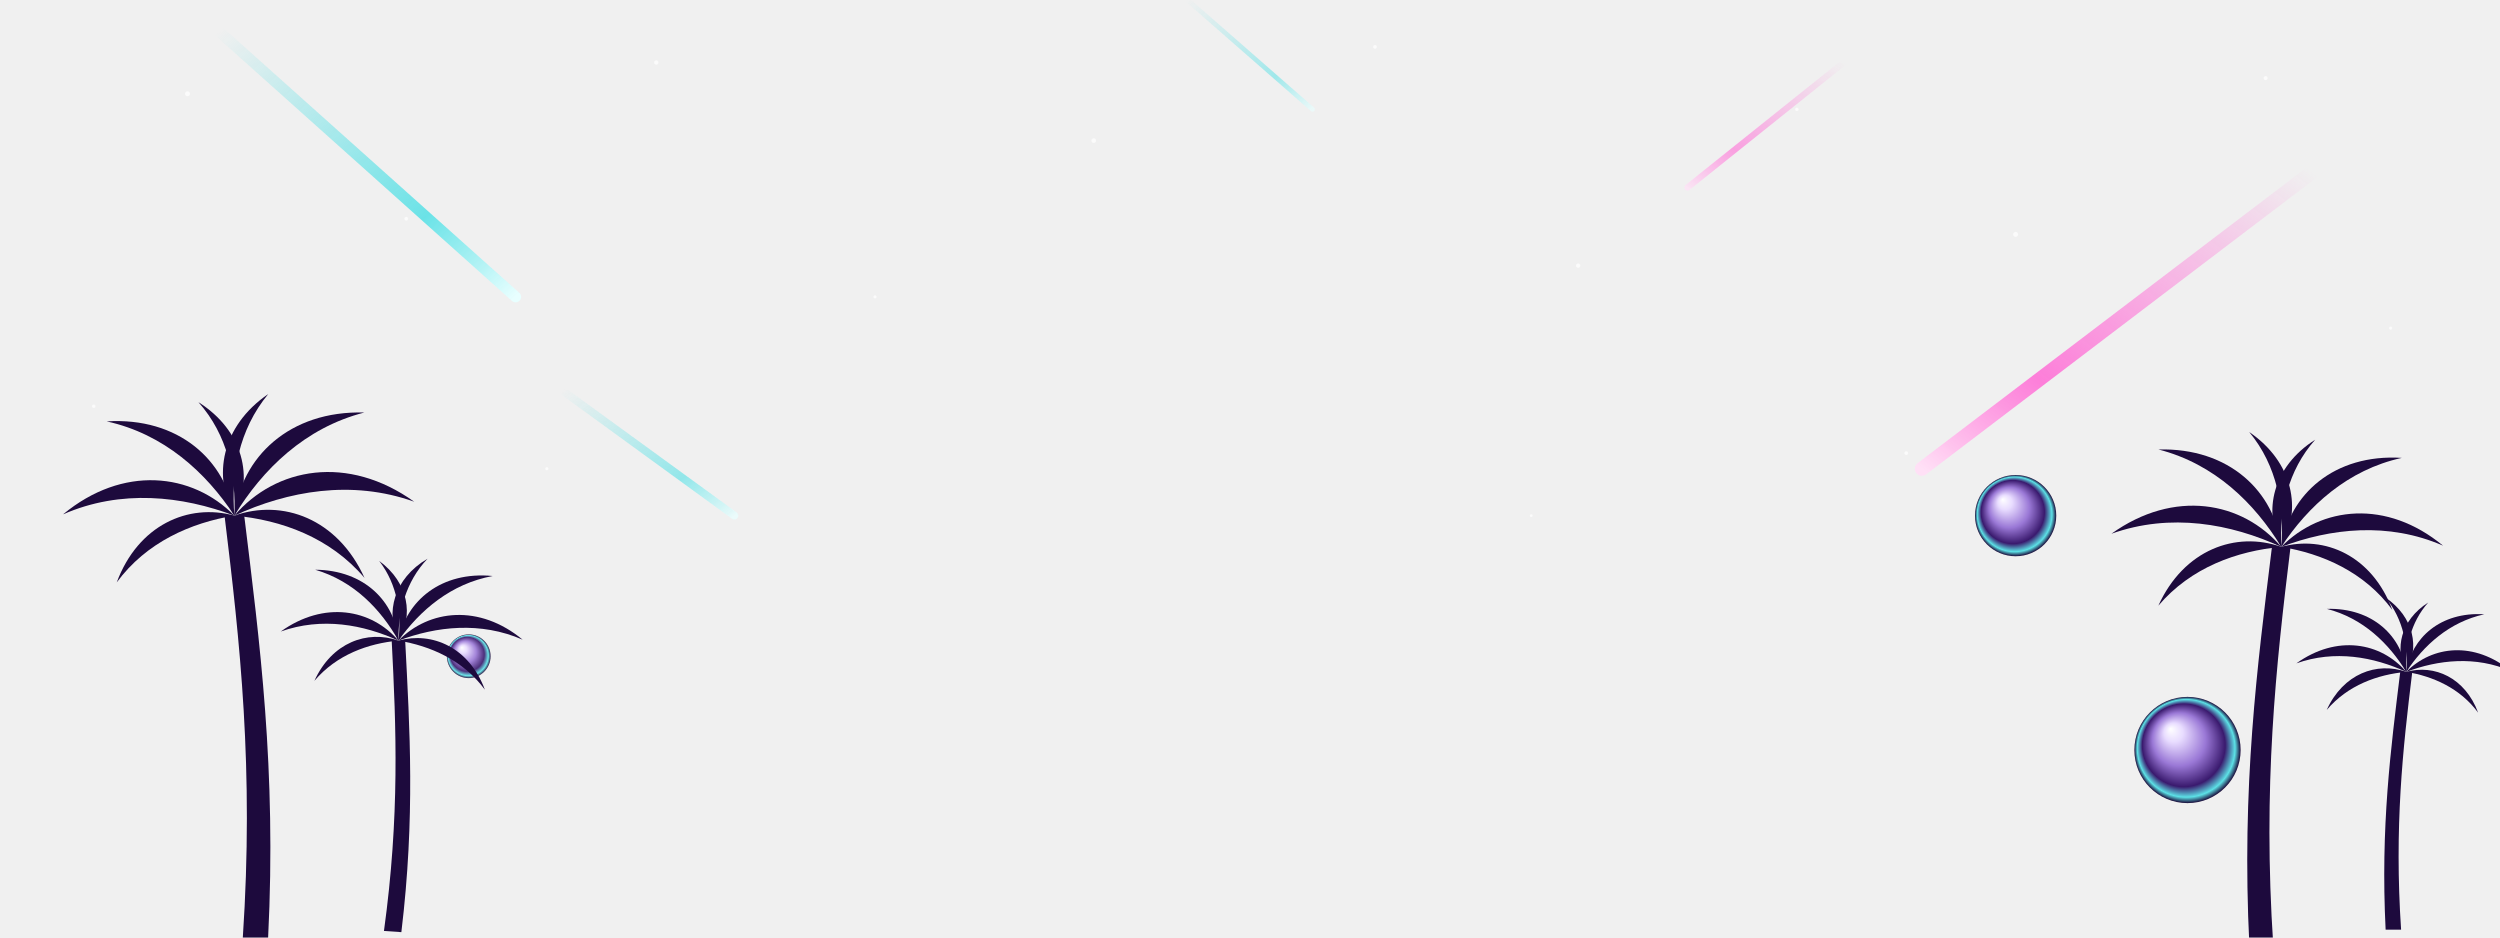
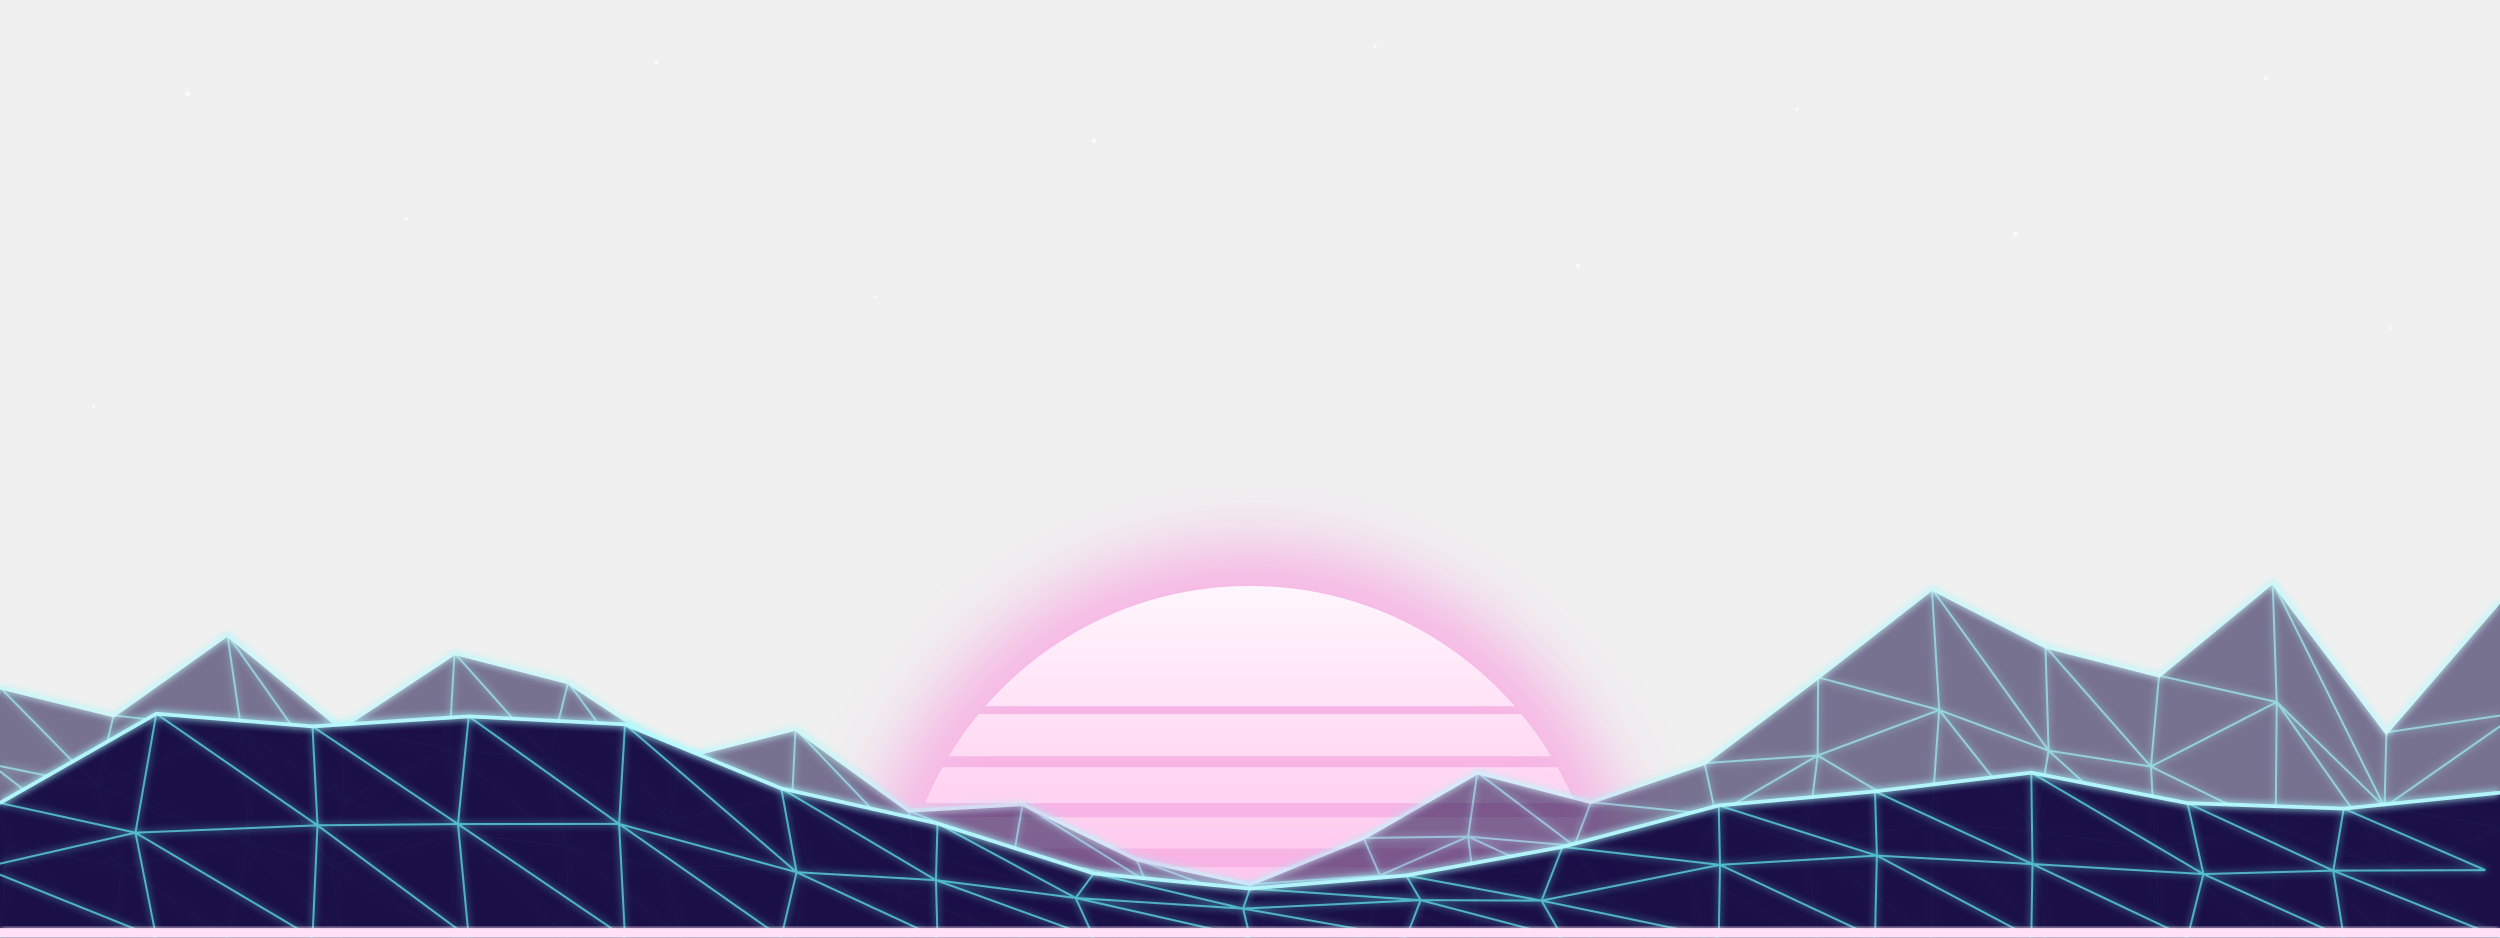
<svg xmlns="http://www.w3.org/2000/svg" viewBox="0 0 1600 600" preserveAspectRatio="xMidYMax slice">
  <defs>
-     <radialGradient id="chrome" cx="0.5" cy="0.5" r="0.5" fx="0.34" fy="0.3">
-       <stop offset="0" stop-color="#ffffff" />
-       <stop offset="0.18" stop-color="#e8dcff" />
-       <stop offset="0.5" stop-color="#9a78d6" />
-       <stop offset="0.78" stop-color="#3a1a6e" />
-       <stop offset="0.92" stop-color="#5ce1e6" />
-       <stop offset="1" stop-color="#1b0b3a" />
-     </radialGradient>
-     <linearGradient id="streakCyan" x1="0" y1="0" x2="1" y2="1">
-       <stop offset="0" stop-color="#5ce1e6" stop-opacity="0" />
-       <stop offset="0.7" stop-color="#5ce1e6" stop-opacity="0.9" />
-       <stop offset="1" stop-color="#e8ffff" stop-opacity="1" />
+     <linearGradient id="sun" x1="0" y1="0" x2="0" y2="1">
+       <stop offset="0" stop-color="#fff6fd" />
+       <stop offset="0.45" stop-color="#ffc2ec" />
+       <stop offset="0.8" stop-color="#ff6ad5" />
+       <stop offset="1" stop-color="#c13fd6" />
    </linearGradient>
-     <linearGradient id="streakPink" x1="1" y1="0" x2="0" y2="1">
-       <stop offset="0" stop-color="#ff6ad5" stop-opacity="0" />
-       <stop offset="0.7" stop-color="#ff6ad5" stop-opacity="0.85" />
-       <stop offset="1" stop-color="#ffe0f6" stop-opacity="1" />
-     </linearGradient>
-     <g id="leaf">
-       <path d="M0 0 C34 -30 86 -32 128 8 C86 -14 40 -12 0 0 Z" />
-     </g>
-     <g id="palm">
-       <path d="M-7 0 C4 90 14 180 6 300 L24 300 C30 180 18 90 7 0 Z" />
-       <use href="#leaf" transform="rotate(-8)" />
-       <use href="#leaf" transform="rotate(-42) scale(0.92)" />
-       <use href="#leaf" transform="rotate(-78) scale(0.7)" />
-       <use href="#leaf" transform="rotate(22) scale(0.8)" />
-       <g transform="scale(-1 1)">
-         <use href="#leaf" transform="rotate(-4) scale(0.95)" />
-         <use href="#leaf" transform="rotate(-40) scale(0.88)" />
-         <use href="#leaf" transform="rotate(-76) scale(0.66)" />
-         <use href="#leaf" transform="rotate(26) scale(0.75)" />
+     <mask id="stripes">
+       <rect x="0" y="0" width="1600" height="600" fill="#fff" />
+       <g fill="#000">
+         <rect x="0" y="452" width="1600" height="5" />
+         <rect x="0" y="484" width="1600" height="7" />
+         <rect x="0" y="514" width="1600" height="9" />
+         <rect x="0" y="543" width="1600" height="12" />
+         <rect x="0" y="572" width="1600" height="15" />
      </g>
-     </g>
+     </mask>
+     <filter id="glow" x="-50%" y="-50%" width="200%" height="200%">
+       <feGaussianBlur stdDeviation="22" />
+     </filter>
+     <filter id="lineglow" x="-5%" y="-20%" width="110%" height="140%">
+       <feGaussianBlur stdDeviation="2.4" result="b" />
+       <feMerge>
+         <feMergeNode in="b" />
+         <feMergeNode in="SourceGraphic" />
+       </feMerge>
+     </filter>
  </defs>
-   <g fill="#fff" opacity="0.7">
+   <g fill="#fff" opacity="0.65">
    <circle cx="120" cy="60" r="1.6" />
    <circle cx="260" cy="140" r="1.2" />
    <circle cx="420" cy="40" r="1.4" />
    <circle cx="560" cy="190" r="1" />
    <circle cx="700" cy="90" r="1.5" />
    <circle cx="880" cy="30" r="1.2" />
    <circle cx="1010" cy="170" r="1.4" />
    <circle cx="1150" cy="70" r="1.1" />
    <circle cx="1290" cy="150" r="1.6" />
    <circle cx="1450" cy="50" r="1.3" />
    <circle cx="1530" cy="210" r="1" />
    <circle cx="60" cy="260" r="1.1" />
-     <circle cx="350" cy="300" r="1" />
-     <circle cx="1220" cy="290" r="1.2" />
-     <circle cx="980" cy="330" r="0.9" />
  </g>
-   <g stroke-linecap="round">
-     <line x1="140" y1="20" x2="330" y2="190" stroke="url(#streakCyan)" stroke-width="7" />
-     <line x1="360" y1="250" x2="470" y2="330" stroke="url(#streakCyan)" stroke-width="5" opacity="0.7" />
-     <line x1="1480" y1="110" x2="1230" y2="300" stroke="url(#streakPink)" stroke-width="9" />
-     <line x1="1180" y1="40" x2="1080" y2="120" stroke="url(#streakPink)" stroke-width="4" opacity="0.7" />
-     <line x1="760" y1="0" x2="840" y2="70" stroke="url(#streakCyan)" stroke-width="3" opacity="0.6" />
+   <circle cx="800" cy="600" r="250" fill="#ff6ad5" opacity="0.45" filter="url(#glow)" />
+   <circle cx="800" cy="600" r="225" fill="url(#sun)" mask="url(#stripes)" />
+   <g opacity="0.55">
+     <polygon points="0.0,440.0 72.7,457.9 145.5,406.1 218.2,466.0 290.9,418.0 363.6,436.7 436.4,484.7 509.1,466.5 581.8,518.9 654.5,514.7 727.3,550.0 800.0,566.0 872.7,536.3 945.5,494.4 1018.2,513.4 1090.9,488.4 1163.6,433.5 1236.4,376.8 1309.1,413.8 1381.8,432.4 1454.5,372.5 1527.3,468.7 1600.0,384.6 1600,600 0,600" fill="#160b44" />
+     <path d="M0.0 440.0L-5.9 489.1 M0.0 440.0L62.0 503.0 M0.0 440.0L72.7 457.9 M72.7 457.9L62.0 503.0 M72.7 457.9L154.4 466.9 M72.7 457.9L145.5 406.1 M145.5 406.1L154.4 466.9 M145.5 406.1L220.5 512.3 M145.5 406.1L218.2 466.0 M218.2 466.0L220.5 512.3 M218.2 466.0L287.3 479.2 M218.2 466.0L290.9 418.0 M290.9 418.0L287.3 479.2 M290.9 418.0L351.4 485.8 M290.9 418.0L363.6 436.7 M363.6 436.7L351.4 485.8 M363.6 436.7L428.2 525.3 M363.6 436.7L436.4 484.7 M436.4 484.7L428.2 525.3 M436.4 484.7L507.1 508.8 M436.4 484.7L509.1 466.5 M509.1 466.5L507.1 508.8 M509.1 466.5L584.2 545.4 M509.1 466.5L581.8 518.9 M581.8 518.9L584.2 545.4 M581.8 518.9L648.9 546.7 M581.8 518.9L654.5 514.7 M654.5 514.7L648.9 546.7 M654.5 514.7L732.9 563.6 M654.5 514.7L727.3 550.0 M727.3 550.0L732.9 563.6 M727.3 550.0L802.1 577.6 M727.3 550.0L800.0 566.0 M800.0 566.0L802.1 577.6 M800.0 566.0L883.2 560.3 M800.0 566.0L872.7 536.3 M872.7 536.3L883.2 560.3 M872.7 536.3L939.6 535.4 M872.7 536.3L945.5 494.4 M945.5 494.4L939.6 535.4 M945.5 494.4L1007.5 541.3 M945.5 494.4L1018.2 513.4 M1018.2 513.4L1007.5 541.3 M1018.2 513.4L1098.1 521.4 M1018.2 513.4L1090.9 488.4 M1090.9 488.4L1098.1 521.4 M1090.9 488.4L1163.3 483.5 M1090.9 488.4L1163.6 433.5 M1163.6 433.5L1163.3 483.5 M1163.6 433.5L1241.1 454.4 M1163.6 433.5L1236.4 376.8 M1236.4 376.8L1241.1 454.4 M1236.4 376.8L1311.1 480.4 M1236.4 376.8L1309.1 413.8 M1309.1 413.8L1311.1 480.4 M1309.1 413.8L1376.6 490.6 M1309.1 413.8L1381.8 432.4 M1381.8 432.4L1376.6 490.6 M1381.8 432.4L1457.1 449.3 M1381.8 432.4L1454.5 372.5 M1454.5 372.5L1457.1 449.3 M1454.5 372.5L1526.1 516.5 M1454.5 372.5L1527.3 468.7 M1527.3 468.7L1526.1 516.5 M1527.3 468.7L1612.5 456.1 M1527.3 468.7L1600.0 384.6 M-5.9 489.1L4.6 541.4 M-5.9 489.1L78.3 554.4 M-5.9 489.1L62.0 503.0 M62.0 503.0L78.3 554.4 M62.0 503.0L159.3 539.2 M62.0 503.0L154.4 466.9 M154.4 466.9L159.3 539.2 M154.4 466.9L212.2 554.0 M154.4 466.9L220.5 512.3 M220.5 512.3L212.2 554.0 M220.5 512.3L295.6 533.6 M220.5 512.3L287.3 479.2 M287.3 479.2L295.6 533.6 M287.3 479.2L362.5 541.6 M287.3 479.2L351.4 485.8 M351.4 485.8L362.5 541.6 M351.4 485.8L425.7 556.3 M351.4 485.8L428.2 525.3 M428.2 525.3L425.7 556.3 M428.2 525.3L516.6 551.1 M428.2 525.3L507.1 508.8 M507.1 508.8L516.6 551.1 M507.1 508.8L574.7 571.7 M507.1 508.8L584.2 545.4 M584.2 545.4L574.7 571.7 M584.2 545.4L664.9 566.5 M584.2 545.4L648.9 546.7 M648.9 546.7L664.9 566.5 M648.9 546.7L725.9 583.9 M648.9 546.7L732.9 563.6 M732.9 563.6L725.9 583.9 M732.9 563.6L810.7 592.5 M732.9 563.6L802.1 577.6 M802.1 577.6L810.7 592.5 M802.1 577.6L882.9 576.1 M802.1 577.6L883.2 560.3 M883.2 560.3L882.9 576.1 M883.2 560.3L943.1 563.1 M883.2 560.3L939.6 535.4 M939.6 535.4L943.1 563.1 M939.6 535.4L1029.0 576.6 M939.6 535.4L1007.5 541.3 M1007.5 541.3L1029.0 576.6 M1007.5 541.3L1081.1 558.9 M1007.5 541.3L1098.1 521.4 M1098.1 521.4L1081.1 558.9 M1098.1 521.4L1156.1 541.3 M1098.1 521.4L1163.3 483.5 M1163.3 483.5L1156.1 541.3 M1163.3 483.5L1236.0 526.7 M1163.3 483.5L1241.1 454.4 M1241.1 454.4L1236.0 526.7 M1241.1 454.4L1302.5 532.0 M1241.1 454.4L1311.1 480.4 M1311.1 480.4L1302.5 532.0 M1311.1 480.4L1379.5 542.6 M1311.1 480.4L1376.6 490.6 M1376.6 490.6L1379.5 542.6 M1376.6 490.6L1456.4 529.6 M1376.6 490.6L1457.1 449.3 M1457.1 449.3L1456.4 529.6 M1457.1 449.3L1532.6 556.4 M1457.1 449.3L1526.1 516.5 M1526.1 516.5L1532.6 556.4 M1526.1 516.5L1603.3 530.3 M1526.1 516.5L1612.5 456.1 M4.6 541.4L0.0 600 M4.6 541.4L72.7 600 M4.6 541.4L78.3 554.4 M78.3 554.4L72.7 600 M78.3 554.4L145.5 600 M78.3 554.4L159.3 539.2 M159.3 539.2L145.5 600 M159.3 539.2L218.2 600 M159.3 539.2L212.2 554.0 M212.2 554.0L218.2 600 M212.2 554.0L290.9 600 M212.2 554.0L295.6 533.6 M295.6 533.6L290.9 600 M295.6 533.6L363.6 600 M295.6 533.6L362.5 541.6 M362.5 541.6L363.6 600 M362.5 541.6L436.4 600 M362.5 541.6L425.7 556.3 M425.7 556.3L436.4 600 M425.7 556.3L509.1 600 M425.7 556.3L516.6 551.1 M516.6 551.1L509.1 600 M516.6 551.1L581.8 600 M516.6 551.1L574.7 571.7 M574.7 571.7L581.8 600 M574.7 571.7L654.5 600 M574.7 571.7L664.9 566.5 M664.9 566.5L654.5 600 M664.9 566.5L727.3 600 M664.9 566.5L725.9 583.9 M725.9 583.9L727.3 600 M725.9 583.9L800.0 600 M725.9 583.9L810.7 592.5 M810.7 592.5L800.0 600 M810.7 592.5L872.7 600 M810.7 592.5L882.9 576.1 M882.9 576.1L872.7 600 M882.9 576.1L945.5 600 M882.9 576.1L943.1 563.1 M943.1 563.1L945.5 600 M943.1 563.1L1018.2 600 M943.1 563.1L1029.0 576.6 M1029.0 576.6L1018.2 600 M1029.0 576.6L1090.9 600 M1029.0 576.6L1081.1 558.9 M1081.1 558.9L1090.9 600 M1081.1 558.9L1163.6 600 M1081.1 558.9L1156.1 541.3 M1156.1 541.3L1163.6 600 M1156.1 541.3L1236.4 600 M1156.1 541.3L1236.0 526.7 M1236.0 526.7L1236.4 600 M1236.0 526.7L1309.1 600 M1236.0 526.7L1302.5 532.0 M1302.5 532.0L1309.1 600 M1302.5 532.0L1381.8 600 M1302.5 532.0L1379.5 542.6 M1379.5 542.6L1381.8 600 M1379.5 542.6L1454.5 600 M1379.5 542.6L1456.4 529.6 M1456.4 529.6L1454.5 600 M1456.4 529.6L1527.3 600 M1456.4 529.6L1532.6 556.4 M1532.6 556.4L1527.3 600 M1532.6 556.4L1600.0 600 M1532.6 556.4L1603.3 530.3" fill="none" stroke="#5ce1e6" stroke-width="1.3" stroke-opacity="0.75" filter="url(#lineglow)" />
+     <path d="M0.0 440.0 L72.7 457.9 L145.5 406.1 L218.2 466.0 L290.9 418.0 L363.6 436.7 L436.4 484.7 L509.1 466.5 L581.8 518.9 L654.5 514.7 L727.3 550.0 L800.0 566.0 L872.7 536.3 L945.5 494.4 L1018.2 513.4 L1090.9 488.4 L1163.6 433.5 L1236.4 376.8 L1309.1 413.8 L1381.8 432.4 L1454.5 372.5 L1527.3 468.7 L1600.0 384.6" fill="none" stroke="#b6fbff" stroke-width="2.4" filter="url(#lineglow)" />
  </g>
-   <circle cx="1290" cy="330" r="26" fill="url(#chrome)" />
-   <circle cx="1400" cy="480" r="34" fill="url(#chrome)" />
-   <circle cx="300" cy="420" r="14" fill="url(#chrome)" opacity="0.9" />
-   <g fill="#1d0a3d">
-     <use href="#palm" transform="translate(150 330) scale(0.9)" />
-     <use href="#palm" transform="translate(255 410) scale(0.62) rotate(4)" />
-     <use href="#palm" transform="translate(1460 350) scale(-0.85 0.85)" />
-     <use href="#palm" transform="translate(1540 430) scale(-0.55 0.55)" />
+   <g opacity="0.95">
+     <polygon points="0.0,513.9 100.0,456.8 200.0,464.9 300.0,458.5 400.0,463.6 500.0,504.6 600.0,527.0 700.0,559.0 800.0,568.7 900.0,560.3 1000.0,542.0 1100.0,515.5 1200.0,506.5 1300.0,494.5 1400.0,514.0 1500.0,517.5 1600.0,507.3 1600,600 0,600" fill="#160b44" />
+     <path d="M0.0 513.9L-11.2 555.3 M0.0 513.9L86.7 532.9 M0.0 513.9L100.0 456.8 M100.0 456.8L86.7 532.9 M100.0 456.8L203.2 528.2 M100.0 456.8L200.0 464.9 M200.0 464.9L203.2 528.2 M200.0 464.9L293.1 527.4 M200.0 464.9L300.0 458.5 M300.0 458.5L293.1 527.4 M300.0 458.5L396.2 527.3 M300.0 458.5L400.0 463.6 M400.0 463.6L396.2 527.3 M400.0 463.6L509.8 558.2 M400.0 463.6L500.0 504.6 M500.0 504.6L509.8 558.2 M500.0 504.6L599.0 563.3 M500.0 504.6L600.0 527.0 M600.0 527.0L599.0 563.3 M600.0 527.0L688.4 574.7 M600.0 527.0L700.0 559.0 M700.0 559.0L688.4 574.7 M700.0 559.0L795.6 581.5 M700.0 559.0L800.0 568.7 M800.0 568.7L795.6 581.5 M800.0 568.7L909.2 576.1 M800.0 568.7L900.0 560.3 M900.0 560.3L909.2 576.1 M900.0 560.3L986.6 576.4 M900.0 560.3L1000.0 542.0 M1000.0 542.0L986.6 576.4 M1000.0 542.0L1100.8 553.5 M1000.0 542.0L1100.0 515.5 M1100.0 515.5L1100.8 553.5 M1100.0 515.5L1201.2 547.6 M1100.0 515.5L1200.0 506.5 M1200.0 506.5L1201.2 547.6 M1200.0 506.5L1300.8 553.0 M1200.0 506.5L1300.0 494.5 M1300.0 494.5L1300.8 553.0 M1300.0 494.5L1410.2 559.4 M1300.0 494.5L1400.0 514.0 M1400.0 514.0L1410.2 559.4 M1400.0 514.0L1493.3 557.2 M1400.0 514.0L1500.0 517.5 M1500.0 517.5L1493.3 557.2 M1500.0 517.5L1590.7 556.9 M1500.0 517.5L1600.0 507.3 M-11.2 555.3L0.0 600 M-11.2 555.3L100.0 600 M-11.2 555.3L86.7 532.9 M86.7 532.9L100.0 600 M86.7 532.9L200.0 600 M86.7 532.9L203.2 528.2 M203.2 528.2L200.0 600 M203.2 528.2L300.0 600 M203.2 528.2L293.1 527.4 M293.1 527.4L300.0 600 M293.1 527.4L400.0 600 M293.1 527.4L396.2 527.3 M396.2 527.3L400.0 600 M396.2 527.3L500.0 600 M396.2 527.3L509.8 558.2 M509.8 558.2L500.0 600 M509.8 558.2L600.0 600 M509.8 558.2L599.0 563.3 M599.0 563.3L600.0 600 M599.0 563.3L700.0 600 M599.0 563.3L688.4 574.7 M688.4 574.7L700.0 600 M688.4 574.7L800.0 600 M688.4 574.7L795.6 581.5 M795.6 581.5L800.0 600 M795.6 581.5L900.0 600 M795.6 581.5L909.2 576.1 M909.2 576.1L900.0 600 M909.2 576.1L1000.0 600 M909.2 576.1L986.6 576.4 M986.6 576.4L1000.0 600 M986.6 576.4L1100.0 600 M986.6 576.4L1100.8 553.5 M1100.8 553.5L1100.0 600 M1100.8 553.5L1200.0 600 M1100.8 553.5L1201.2 547.6 M1201.2 547.6L1200.0 600 M1201.2 547.6L1300.0 600 M1201.2 547.6L1300.8 553.0 M1300.8 553.0L1300.0 600 M1300.8 553.0L1400.0 600 M1300.8 553.0L1410.2 559.4 M1410.2 559.4L1400.0 600 M1410.2 559.4L1500.0 600 M1410.2 559.4L1493.3 557.2 M1493.3 557.2L1500.0 600 M1493.3 557.2L1600.0 600 M1493.3 557.2L1590.7 556.9" fill="none" stroke="#5ce1e6" stroke-width="1.3" stroke-opacity="0.75" filter="url(#lineglow)" />
+     <path d="M0.0 513.9 L100.0 456.8 L200.0 464.9 L300.0 458.5 L400.0 463.6 L500.0 504.6 L600.0 527.0 L700.0 559.0 L800.0 568.7 L900.0 560.3 L1000.0 542.0 L1100.0 515.5 L1200.0 506.5 L1300.0 494.5 L1400.0 514.0 L1500.0 517.5 L1600.0 507.3" fill="none" stroke="#b6fbff" stroke-width="2.4" filter="url(#lineglow)" />
  </g>
+   <rect x="0" y="594" width="1600" height="6" fill="#ffe0f6" filter="url(#lineglow)" />
</svg>
